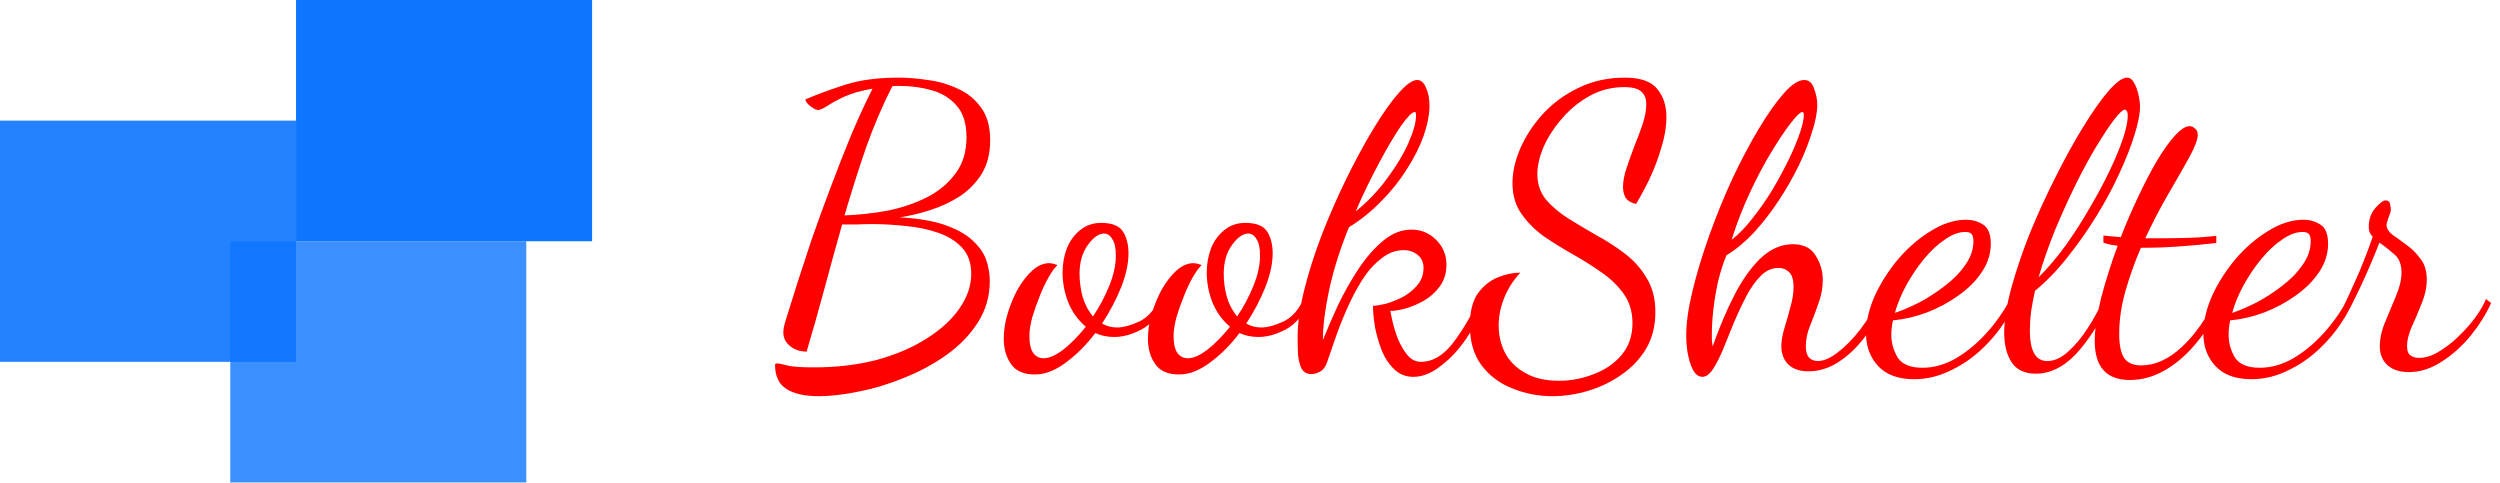
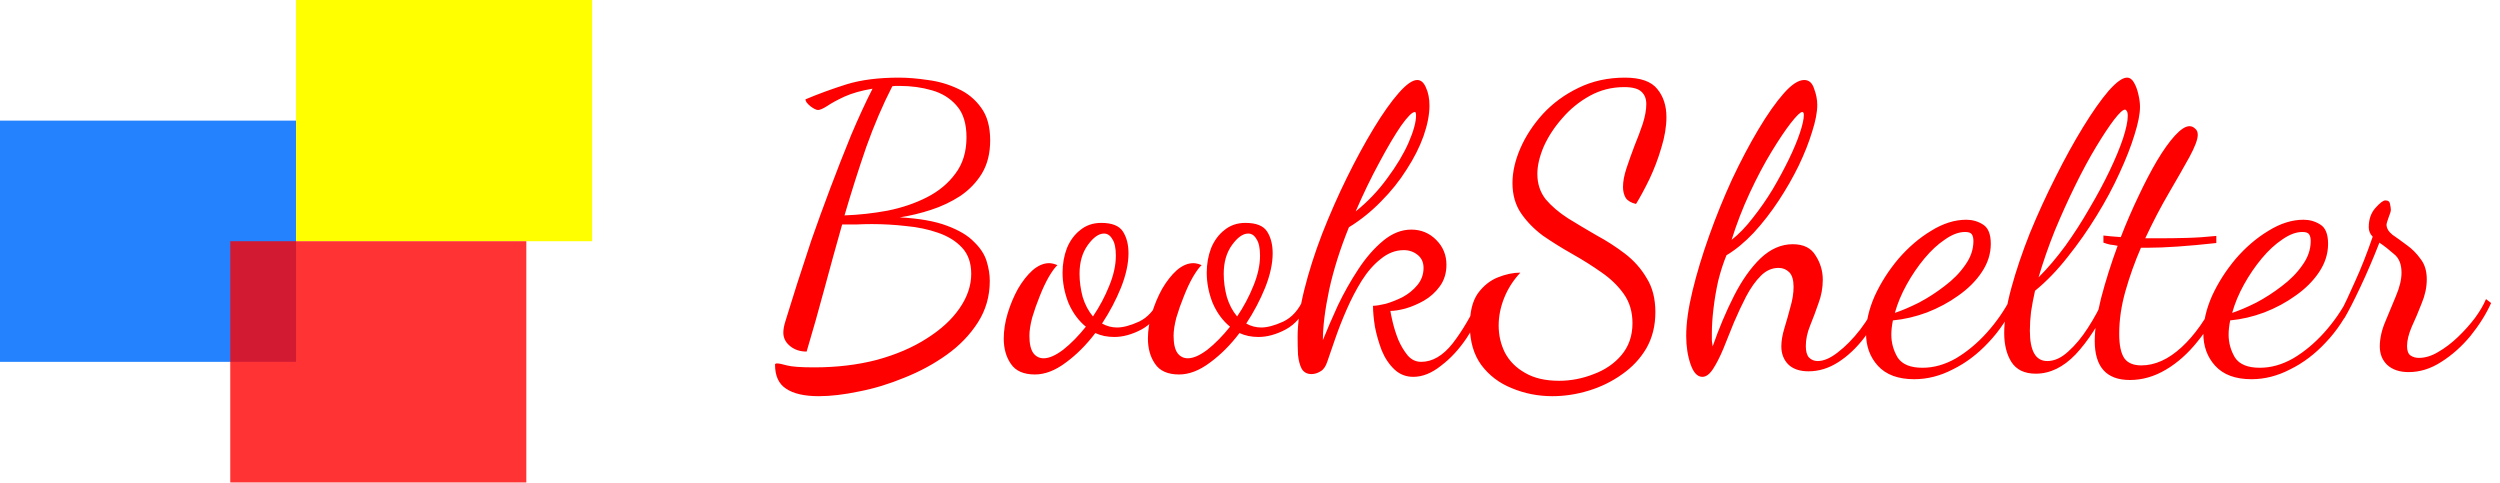
<svg xmlns="http://www.w3.org/2000/svg" width="228" height="44" viewBox="0 0 228 44" fill="none">
  <rect y="11" width="27" height="22" fill="#0D75FF" fill-opacity="0.9" />
-   <rect x="27" width="27" height="22" fill="#0D75FF" />
-   <rect x="21" y="22" width="27" height="22" fill="#0D75FF" fill-opacity="0.8" />
+   <rect x="27" width="27" height="22" fill="yellow" />
+   <rect x="21" y="22" width="27" height="22" fill="red" fill-opacity="0.8" />
  <path d="M74.68 36.132C73.36 36.132 72.364 35.904 71.692 35.448C71.02 35.016 70.684 34.284 70.684 33.252C70.684 33.18 70.744 33.144 70.864 33.144C71.032 33.144 71.332 33.204 71.764 33.324C72.196 33.444 73.024 33.504 74.248 33.504C76.312 33.504 78.22 33.276 79.972 32.82C81.724 32.34 83.236 31.692 84.508 30.876C85.804 30.06 86.8 29.148 87.496 28.14C88.216 27.108 88.576 26.052 88.576 24.972C88.576 23.988 88.3 23.196 87.748 22.596C87.196 21.996 86.464 21.54 85.552 21.228C84.664 20.916 83.692 20.712 82.636 20.616C81.58 20.496 80.536 20.436 79.504 20.436C79.048 20.436 78.58 20.448 78.1 20.472C77.644 20.472 77.212 20.472 76.804 20.472C76.252 22.416 75.712 24.372 75.184 26.34C74.656 28.308 74.116 30.216 73.564 32.064C72.964 32.064 72.46 31.896 72.052 31.56C71.644 31.224 71.44 30.816 71.44 30.336C71.44 30.048 71.5 29.712 71.62 29.328C71.74 28.944 71.848 28.596 71.944 28.284C72.088 27.804 72.34 27 72.7 25.872C73.06 24.744 73.492 23.424 73.996 21.912C74.524 20.4 75.1 18.816 75.724 17.16C76.348 15.504 76.984 13.884 77.632 12.3C78.304 10.716 78.952 9.312 79.576 8.088C78.568 8.256 77.716 8.496 77.02 8.808C76.348 9.12 75.82 9.408 75.436 9.672C75.052 9.912 74.776 10.032 74.608 10.032C74.44 10.032 74.2 9.912 73.888 9.672C73.6 9.432 73.456 9.228 73.456 9.06C74.656 8.556 75.904 8.1 77.2 7.692C78.52 7.284 80.116 7.08 81.988 7.08C82.78 7.08 83.656 7.152 84.616 7.296C85.576 7.416 86.488 7.68 87.352 8.088C88.216 8.472 88.924 9.048 89.476 9.816C90.028 10.56 90.304 11.556 90.304 12.804C90.304 13.98 90.052 14.988 89.548 15.828C89.044 16.644 88.384 17.328 87.568 17.88C86.752 18.408 85.864 18.828 84.904 19.14C83.944 19.452 82.996 19.68 82.06 19.824C83.836 19.92 85.264 20.172 86.344 20.58C87.448 20.988 88.276 21.48 88.828 22.056C89.404 22.608 89.788 23.196 89.98 23.82C90.172 24.444 90.268 25.044 90.268 25.62C90.268 27.012 89.908 28.272 89.188 29.4C88.468 30.528 87.52 31.512 86.344 32.352C85.168 33.192 83.884 33.888 82.492 34.44C81.1 35.016 79.72 35.436 78.352 35.7C76.984 35.988 75.76 36.132 74.68 36.132ZM77.02 19.644C78.34 19.596 79.648 19.452 80.944 19.212C82.264 18.948 83.464 18.54 84.544 17.988C85.624 17.436 86.488 16.716 87.136 15.828C87.808 14.94 88.144 13.836 88.144 12.516C88.144 11.268 87.844 10.308 87.244 9.636C86.668 8.964 85.912 8.496 84.976 8.232C84.064 7.968 83.092 7.836 82.06 7.836C81.94 7.836 81.82 7.836 81.7 7.836C81.604 7.836 81.496 7.848 81.376 7.872C80.512 9.552 79.72 11.4 79 13.416C78.304 15.432 77.644 17.508 77.02 19.644ZM94.386 34.152C93.354 34.152 92.622 33.828 92.19 33.18C91.758 32.556 91.542 31.788 91.542 30.876C91.542 30.132 91.662 29.364 91.902 28.572C92.142 27.78 92.454 27.036 92.838 26.34C93.246 25.644 93.69 25.08 94.17 24.648C94.674 24.216 95.178 24 95.682 24C95.898 24 96.15 24.06 96.438 24.18C96.222 24.372 95.958 24.732 95.646 25.26C95.358 25.764 95.082 26.352 94.818 27.024C94.554 27.672 94.326 28.32 94.134 28.968C93.966 29.616 93.882 30.168 93.882 30.624C93.882 31.344 94.002 31.872 94.242 32.208C94.482 32.52 94.794 32.676 95.178 32.676C95.682 32.676 96.282 32.412 96.978 31.884C97.674 31.332 98.358 30.636 99.03 29.796C98.358 29.244 97.83 28.524 97.446 27.636C97.086 26.724 96.906 25.8 96.906 24.864C96.906 24.072 97.038 23.328 97.302 22.632C97.59 21.936 97.998 21.384 98.526 20.976C99.054 20.544 99.69 20.328 100.434 20.328C101.418 20.328 102.078 20.592 102.414 21.12C102.75 21.648 102.918 22.308 102.918 23.1C102.918 24.036 102.69 25.08 102.234 26.232C101.778 27.36 101.202 28.452 100.506 29.508C100.938 29.748 101.394 29.868 101.874 29.868C102.426 29.868 103.098 29.688 103.89 29.328C104.682 28.944 105.294 28.26 105.726 27.276L106.158 27.636C105.678 28.764 104.994 29.568 104.106 30.048C103.242 30.504 102.414 30.732 101.622 30.732C100.974 30.732 100.398 30.612 99.894 30.372C99.078 31.452 98.178 32.352 97.194 33.072C96.234 33.792 95.298 34.152 94.386 34.152ZM99.678 28.86C100.278 27.972 100.77 27.048 101.154 26.088C101.562 25.104 101.766 24.18 101.766 23.316C101.766 22.62 101.658 22.116 101.442 21.804C101.25 21.468 100.998 21.3 100.686 21.3C100.206 21.3 99.714 21.648 99.21 22.344C98.706 23.04 98.454 23.916 98.454 24.972C98.454 25.668 98.55 26.376 98.742 27.096C98.958 27.792 99.27 28.38 99.678 28.86ZM107.535 34.152C106.503 34.152 105.771 33.828 105.339 33.18C104.907 32.556 104.691 31.788 104.691 30.876C104.691 30.132 104.811 29.364 105.051 28.572C105.291 27.78 105.603 27.036 105.987 26.34C106.395 25.644 106.839 25.08 107.319 24.648C107.823 24.216 108.327 24 108.831 24C109.047 24 109.299 24.06 109.587 24.18C109.371 24.372 109.107 24.732 108.795 25.26C108.507 25.764 108.231 26.352 107.967 27.024C107.703 27.672 107.475 28.32 107.283 28.968C107.115 29.616 107.031 30.168 107.031 30.624C107.031 31.344 107.151 31.872 107.391 32.208C107.631 32.52 107.943 32.676 108.327 32.676C108.831 32.676 109.431 32.412 110.127 31.884C110.823 31.332 111.507 30.636 112.179 29.796C111.507 29.244 110.979 28.524 110.595 27.636C110.235 26.724 110.055 25.8 110.055 24.864C110.055 24.072 110.187 23.328 110.451 22.632C110.739 21.936 111.147 21.384 111.675 20.976C112.203 20.544 112.839 20.328 113.583 20.328C114.567 20.328 115.227 20.592 115.563 21.12C115.899 21.648 116.067 22.308 116.067 23.1C116.067 24.036 115.839 25.08 115.383 26.232C114.927 27.36 114.351 28.452 113.655 29.508C114.087 29.748 114.543 29.868 115.023 29.868C115.575 29.868 116.247 29.688 117.039 29.328C117.831 28.944 118.443 28.26 118.875 27.276L119.307 27.636C118.827 28.764 118.143 29.568 117.255 30.048C116.391 30.504 115.563 30.732 114.771 30.732C114.123 30.732 113.547 30.612 113.043 30.372C112.227 31.452 111.327 32.352 110.343 33.072C109.383 33.792 108.447 34.152 107.535 34.152ZM112.827 28.86C113.427 27.972 113.919 27.048 114.303 26.088C114.711 25.104 114.915 24.18 114.915 23.316C114.915 22.62 114.807 22.116 114.591 21.804C114.399 21.468 114.147 21.3 113.835 21.3C113.355 21.3 112.863 21.648 112.359 22.344C111.855 23.04 111.603 23.916 111.603 24.972C111.603 25.668 111.699 26.376 111.891 27.096C112.107 27.792 112.419 28.38 112.827 28.86ZM128.891 34.368C128.219 34.368 127.643 34.14 127.163 33.684C126.683 33.228 126.299 32.652 126.011 31.956C125.747 31.26 125.543 30.552 125.399 29.832C125.279 29.088 125.219 28.44 125.219 27.888C125.483 27.888 125.867 27.828 126.371 27.708C126.875 27.564 127.391 27.36 127.919 27.096C128.447 26.808 128.891 26.448 129.251 26.016C129.635 25.56 129.827 25.032 129.827 24.432C129.827 23.928 129.647 23.532 129.287 23.244C128.927 22.956 128.507 22.812 128.027 22.812C127.283 22.812 126.587 23.076 125.939 23.604C125.291 24.108 124.703 24.78 124.175 25.62C123.671 26.436 123.215 27.312 122.807 28.248C122.399 29.184 122.051 30.072 121.763 30.912C121.475 31.752 121.235 32.448 121.043 33C120.899 33.432 120.695 33.72 120.431 33.864C120.167 34.032 119.891 34.116 119.603 34.116C119.195 34.116 118.895 33.948 118.703 33.612C118.535 33.276 118.427 32.856 118.379 32.352C118.355 31.824 118.343 31.284 118.343 30.732C118.343 29.484 118.547 28.044 118.955 26.412C119.363 24.78 119.903 23.088 120.575 21.336C121.271 19.56 122.027 17.844 122.843 16.188C123.659 14.532 124.475 13.032 125.291 11.688C126.107 10.344 126.863 9.276 127.559 8.484C128.255 7.692 128.819 7.296 129.251 7.296C129.587 7.296 129.851 7.524 130.043 7.98C130.259 8.436 130.367 8.988 130.367 9.636C130.367 10.452 130.187 11.376 129.827 12.408C129.467 13.416 128.951 14.436 128.279 15.468C127.631 16.5 126.851 17.472 125.939 18.384C125.051 19.296 124.079 20.076 123.023 20.724C122.231 22.668 121.631 24.564 121.223 26.412C120.839 28.236 120.647 29.772 120.647 31.02C121.031 30.06 121.487 29.004 122.015 27.852C122.567 26.7 123.191 25.596 123.887 24.54C124.583 23.484 125.339 22.62 126.155 21.948C126.971 21.276 127.823 20.94 128.711 20.94C129.599 20.94 130.355 21.252 130.979 21.876C131.603 22.5 131.915 23.256 131.915 24.144C131.915 24.912 131.711 25.572 131.303 26.124C130.919 26.652 130.439 27.084 129.863 27.42C129.311 27.732 128.747 27.972 128.171 28.14C127.619 28.284 127.163 28.356 126.803 28.356C126.827 28.548 126.899 28.896 127.019 29.4C127.139 29.904 127.307 30.432 127.523 30.984C127.763 31.536 128.051 32.016 128.387 32.424C128.723 32.808 129.131 33 129.611 33C130.643 33 131.603 32.436 132.491 31.308C133.379 30.156 134.195 28.764 134.939 27.132L135.299 27.492C134.963 28.668 134.447 29.784 133.751 30.84C133.055 31.872 132.275 32.712 131.411 33.36C130.571 34.032 129.731 34.368 128.891 34.368ZM123.635 19.284C124.739 18.396 125.699 17.388 126.515 16.26C127.355 15.132 128.003 14.052 128.459 13.02C128.915 11.964 129.143 11.136 129.143 10.536C129.143 10.32 129.107 10.212 129.035 10.212C128.795 10.212 128.375 10.632 127.775 11.472C127.199 12.312 126.539 13.428 125.795 14.82C125.051 16.188 124.331 17.676 123.635 19.284ZM141.574 36.132C140.278 36.132 139.054 35.892 137.902 35.412C136.75 34.956 135.814 34.248 135.094 33.288C134.398 32.328 134.05 31.128 134.05 29.688C134.05 28.44 134.29 27.468 134.77 26.772C135.274 26.076 135.886 25.584 136.606 25.296C137.326 25.008 138.01 24.864 138.658 24.864C138.01 25.56 137.518 26.328 137.182 27.168C136.846 28.008 136.678 28.848 136.678 29.688C136.678 30.576 136.87 31.404 137.254 32.172C137.662 32.94 138.274 33.552 139.09 34.008C139.906 34.488 140.938 34.728 142.186 34.728C143.266 34.728 144.322 34.524 145.354 34.116C146.386 33.732 147.226 33.156 147.874 32.388C148.546 31.596 148.882 30.624 148.882 29.472C148.882 28.44 148.618 27.552 148.09 26.808C147.562 26.064 146.878 25.404 146.038 24.828C145.222 24.252 144.346 23.7 143.41 23.172C142.474 22.644 141.586 22.092 140.746 21.516C139.93 20.916 139.258 20.232 138.73 19.464C138.202 18.696 137.938 17.772 137.938 16.692C137.938 15.684 138.178 14.628 138.658 13.524C139.138 12.42 139.822 11.376 140.71 10.392C141.622 9.408 142.702 8.616 143.95 8.016C145.222 7.392 146.638 7.08 148.198 7.08C149.614 7.08 150.598 7.428 151.15 8.124C151.702 8.796 151.978 9.648 151.978 10.68C151.978 11.544 151.822 12.48 151.51 13.488C151.222 14.472 150.862 15.42 150.43 16.332C149.998 17.22 149.59 17.976 149.206 18.6C148.774 18.504 148.462 18.324 148.27 18.06C148.102 17.772 148.018 17.436 148.018 17.052C148.018 16.548 148.126 15.972 148.342 15.324C148.558 14.676 148.798 14.004 149.062 13.308C149.35 12.612 149.602 11.94 149.818 11.292C150.034 10.62 150.142 10.02 150.142 9.492C150.142 9.012 149.998 8.64 149.71 8.376C149.422 8.088 148.894 7.944 148.126 7.944C146.998 7.944 145.954 8.208 144.994 8.736C144.034 9.264 143.194 9.948 142.474 10.788C141.754 11.604 141.19 12.468 140.782 13.38C140.398 14.292 140.206 15.12 140.206 15.864C140.206 16.752 140.458 17.52 140.962 18.168C141.49 18.792 142.162 19.368 142.978 19.896C143.794 20.4 144.658 20.916 145.57 21.444C146.506 21.948 147.382 22.512 148.198 23.136C149.014 23.76 149.674 24.504 150.178 25.368C150.706 26.208 150.97 27.24 150.97 28.464C150.97 29.712 150.694 30.816 150.142 31.776C149.59 32.712 148.846 33.504 147.91 34.152C146.998 34.8 145.99 35.292 144.886 35.628C143.782 35.964 142.678 36.132 141.574 36.132ZM155.258 34.368C154.802 34.368 154.442 33.984 154.178 33.216C153.914 32.448 153.782 31.584 153.782 30.624C153.782 29.472 153.974 28.104 154.358 26.52C154.742 24.936 155.246 23.268 155.87 21.516C156.494 19.764 157.19 18.048 157.958 16.368C158.75 14.688 159.554 13.164 160.37 11.796C161.186 10.428 161.954 9.336 162.674 8.52C163.394 7.704 164.018 7.296 164.546 7.296C164.978 7.296 165.278 7.56 165.446 8.088C165.638 8.592 165.734 9.084 165.734 9.564C165.734 10.236 165.578 11.052 165.266 12.012C164.978 12.972 164.57 14.004 164.042 15.108C163.514 16.188 162.902 17.256 162.206 18.312C161.51 19.368 160.754 20.34 159.938 21.228C159.122 22.092 158.294 22.776 157.454 23.28C157.166 23.976 156.914 24.756 156.698 25.62C156.506 26.484 156.362 27.336 156.266 28.176C156.17 28.992 156.122 29.724 156.122 30.372C156.122 30.636 156.122 30.864 156.122 31.056C156.146 31.248 156.17 31.428 156.194 31.596C156.77 29.94 157.418 28.404 158.138 26.988C158.858 25.572 159.662 24.432 160.55 23.568C161.462 22.704 162.446 22.272 163.502 22.272C164.486 22.272 165.182 22.62 165.59 23.316C166.022 23.988 166.238 24.72 166.238 25.512C166.238 26.256 166.106 26.976 165.842 27.672C165.602 28.368 165.35 29.04 165.086 29.688C164.822 30.336 164.69 30.96 164.69 31.56C164.69 32.04 164.786 32.388 164.978 32.604C165.194 32.82 165.458 32.928 165.77 32.928C166.322 32.928 166.934 32.664 167.606 32.136C168.302 31.608 168.986 30.912 169.658 30.048C170.33 29.16 170.906 28.2 171.386 27.168L171.854 27.6C171.35 28.776 170.738 29.844 170.018 30.804C169.298 31.74 168.506 32.484 167.642 33.036C166.778 33.588 165.878 33.864 164.942 33.864C164.126 33.864 163.502 33.648 163.07 33.216C162.662 32.784 162.458 32.244 162.458 31.596C162.458 31.092 162.554 30.528 162.746 29.904C162.938 29.28 163.118 28.644 163.286 27.996C163.478 27.348 163.574 26.736 163.574 26.16C163.574 25.536 163.442 25.092 163.178 24.828C162.914 24.564 162.59 24.432 162.206 24.432C161.606 24.432 161.066 24.672 160.586 25.152C160.106 25.632 159.662 26.256 159.254 27.024C158.87 27.768 158.498 28.56 158.138 29.4C157.802 30.24 157.478 31.044 157.166 31.812C156.854 32.556 156.542 33.168 156.23 33.648C155.918 34.128 155.594 34.368 155.258 34.368ZM157.922 21.876C158.594 21.348 159.242 20.676 159.866 19.86C160.514 19.044 161.114 18.18 161.666 17.268C162.218 16.332 162.71 15.42 163.142 14.532C163.574 13.644 163.91 12.84 164.15 12.12C164.39 11.4 164.51 10.86 164.51 10.5C164.51 10.308 164.462 10.212 164.366 10.212C164.198 10.212 163.85 10.548 163.322 11.22C162.818 11.868 162.23 12.744 161.558 13.848C160.886 14.952 160.226 16.2 159.578 17.592C158.93 18.984 158.378 20.412 157.922 21.876ZM174.576 34.584C173.112 34.584 172.008 34.176 171.264 33.36C170.543 32.568 170.183 31.584 170.183 30.408C170.183 29.328 170.447 28.188 170.976 26.988C171.528 25.788 172.248 24.66 173.136 23.604C174.048 22.548 175.044 21.696 176.124 21.048C177.204 20.376 178.272 20.04 179.328 20.04C179.88 20.04 180.384 20.184 180.84 20.472C181.32 20.76 181.56 21.348 181.56 22.236C181.56 23.148 181.284 24.012 180.732 24.828C180.204 25.62 179.496 26.328 178.608 26.952C177.744 27.576 176.784 28.092 175.728 28.5C174.696 28.884 173.664 29.124 172.632 29.22C172.584 29.46 172.548 29.688 172.524 29.904C172.5 30.12 172.488 30.324 172.488 30.516C172.488 31.26 172.68 31.956 173.063 32.604C173.472 33.228 174.228 33.54 175.332 33.54C176.364 33.54 177.384 33.252 178.392 32.676C179.4 32.076 180.336 31.296 181.2 30.336C182.064 29.376 182.796 28.32 183.396 27.168L183.828 27.492C183.18 28.932 182.352 30.18 181.344 31.236C180.36 32.292 179.28 33.108 178.104 33.684C176.952 34.284 175.776 34.584 174.576 34.584ZM172.812 28.536C173.46 28.32 174.192 28.008 175.008 27.6C175.824 27.168 176.604 26.664 177.348 26.088C178.116 25.512 178.74 24.876 179.22 24.18C179.724 23.484 179.976 22.752 179.976 21.984C179.976 21.72 179.928 21.516 179.832 21.372C179.736 21.228 179.532 21.156 179.22 21.156C178.644 21.156 178.032 21.384 177.384 21.84C176.736 22.272 176.112 22.848 175.512 23.568C174.912 24.288 174.372 25.08 173.892 25.944C173.412 26.808 173.052 27.672 172.812 28.536ZM185.664 34.08C184.632 34.08 183.888 33.72 183.432 33C183 32.304 182.784 31.428 182.784 30.372C182.784 29.22 183 27.852 183.432 26.268C183.864 24.684 184.428 23.016 185.124 21.264C185.844 19.512 186.624 17.808 187.464 16.152C188.304 14.472 189.144 12.948 189.984 11.58C190.824 10.212 191.592 9.12 192.288 8.304C193.008 7.488 193.572 7.08 193.98 7.08C194.244 7.08 194.46 7.236 194.628 7.548C194.796 7.836 194.928 8.196 195.024 8.628C195.12 9.036 195.168 9.408 195.168 9.744C195.168 10.392 195 11.244 194.664 12.3C194.352 13.332 193.896 14.496 193.296 15.792C192.72 17.064 192.024 18.36 191.208 19.68C190.416 20.976 189.54 22.224 188.58 23.424C187.644 24.624 186.648 25.656 185.592 26.52C185.448 27.168 185.328 27.804 185.232 28.428C185.16 29.028 185.124 29.604 185.124 30.156C185.124 32.004 185.652 32.928 186.708 32.928C187.356 32.928 187.992 32.64 188.616 32.064C189.264 31.488 189.864 30.768 190.416 29.904C190.992 29.016 191.484 28.104 191.892 27.168L192.432 27.456C191.472 29.496 190.428 31.116 189.3 32.316C188.172 33.492 186.96 34.08 185.664 34.08ZM185.916 25.296C186.756 24.456 187.572 23.496 188.364 22.416C189.156 21.312 189.888 20.172 190.56 18.996C191.256 17.82 191.868 16.68 192.396 15.576C192.924 14.472 193.332 13.488 193.62 12.624C193.908 11.736 194.052 11.052 194.052 10.572C194.052 10.332 194.016 10.176 193.944 10.104C193.896 10.032 193.848 9.996 193.8 9.996C193.608 9.996 193.272 10.308 192.792 10.932C192.336 11.532 191.796 12.348 191.172 13.38C190.548 14.412 189.912 15.588 189.264 16.908C188.616 18.228 187.992 19.608 187.392 21.048C186.816 22.488 186.324 23.904 185.916 25.296ZM194.244 34.656C192.108 34.656 191.04 33.468 191.04 31.092C191.04 30.036 191.232 28.74 191.616 27.204C192.024 25.644 192.528 24.048 193.128 22.416C192.888 22.368 192.66 22.332 192.444 22.308C192.228 22.26 192.024 22.2 191.832 22.128V21.48C192.024 21.504 192.252 21.528 192.516 21.552C192.78 21.576 193.08 21.6 193.416 21.624C193.92 20.328 194.46 19.08 195.036 17.88C195.612 16.656 196.176 15.576 196.728 14.64C197.304 13.68 197.844 12.924 198.348 12.372C198.876 11.796 199.32 11.508 199.68 11.508C199.872 11.508 200.04 11.58 200.184 11.724C200.352 11.844 200.436 12.036 200.436 12.3C200.436 12.708 200.184 13.38 199.68 14.316C199.176 15.228 198.552 16.32 197.808 17.592C197.064 18.864 196.344 20.244 195.648 21.732H196.98C197.772 21.732 198.6 21.72 199.464 21.696C200.352 21.672 201.24 21.612 202.128 21.516V22.164C199.512 22.452 197.4 22.596 195.792 22.596H195.252C194.7 23.868 194.232 25.176 193.848 26.52C193.464 27.864 193.272 29.172 193.272 30.444C193.272 31.476 193.428 32.22 193.74 32.676C194.052 33.108 194.568 33.324 195.288 33.324C196.536 33.324 197.76 32.772 198.96 31.668C200.16 30.564 201.216 29.064 202.128 27.168L202.596 27.528C202.02 28.872 201.288 30.084 200.4 31.164C199.536 32.244 198.576 33.096 197.52 33.72C196.464 34.344 195.372 34.656 194.244 34.656ZM205.337 34.584C203.873 34.584 202.769 34.176 202.025 33.36C201.305 32.568 200.945 31.584 200.945 30.408C200.945 29.328 201.209 28.188 201.737 26.988C202.289 25.788 203.009 24.66 203.897 23.604C204.809 22.548 205.805 21.696 206.885 21.048C207.965 20.376 209.033 20.04 210.089 20.04C210.641 20.04 211.145 20.184 211.601 20.472C212.081 20.76 212.321 21.348 212.321 22.236C212.321 23.148 212.045 24.012 211.493 24.828C210.965 25.62 210.257 26.328 209.369 26.952C208.505 27.576 207.545 28.092 206.489 28.5C205.457 28.884 204.425 29.124 203.393 29.22C203.345 29.46 203.309 29.688 203.285 29.904C203.261 30.12 203.249 30.324 203.249 30.516C203.249 31.26 203.441 31.956 203.825 32.604C204.233 33.228 204.989 33.54 206.093 33.54C207.125 33.54 208.145 33.252 209.153 32.676C210.161 32.076 211.097 31.296 211.961 30.336C212.825 29.376 213.557 28.32 214.157 27.168L214.589 27.492C213.941 28.932 213.113 30.18 212.105 31.236C211.121 32.292 210.041 33.108 208.865 33.684C207.713 34.284 206.537 34.584 205.337 34.584ZM203.573 28.536C204.221 28.32 204.953 28.008 205.769 27.6C206.585 27.168 207.365 26.664 208.109 26.088C208.877 25.512 209.501 24.876 209.981 24.18C210.485 23.484 210.737 22.752 210.737 21.984C210.737 21.72 210.689 21.516 210.593 21.372C210.497 21.228 210.293 21.156 209.981 21.156C209.405 21.156 208.793 21.384 208.145 21.84C207.497 22.272 206.873 22.848 206.273 23.568C205.673 24.288 205.133 25.08 204.653 25.944C204.173 26.808 203.813 27.672 203.573 28.536ZM219.666 33.936C218.85 33.936 218.202 33.72 217.722 33.288C217.266 32.856 217.038 32.292 217.038 31.596C217.038 30.876 217.206 30.12 217.542 29.328C217.878 28.536 218.202 27.756 218.514 26.988C218.85 26.196 219.018 25.488 219.018 24.864C219.018 24.096 218.79 23.532 218.334 23.172C217.902 22.788 217.458 22.44 217.002 22.128C216.45 23.544 215.874 24.888 215.274 26.16C214.674 27.432 214.182 28.392 213.798 29.04L213.474 28.428C213.81 27.804 214.242 26.892 214.77 25.692C215.322 24.492 215.862 23.124 216.39 21.588C216.15 21.348 216.03 21.06 216.03 20.724C216.03 20.004 216.234 19.416 216.642 18.96C217.05 18.504 217.35 18.276 217.542 18.276C217.806 18.276 217.95 18.396 217.974 18.636C218.022 18.852 218.046 19.02 218.046 19.14C218.046 19.26 217.974 19.5 217.83 19.86C217.71 20.196 217.65 20.4 217.65 20.472C217.65 20.808 217.83 21.12 218.189 21.408C218.574 21.672 219.006 21.984 219.486 22.344C219.966 22.68 220.386 23.1 220.746 23.604C221.13 24.084 221.322 24.708 221.322 25.476C221.322 26.196 221.166 26.928 220.854 27.672C220.566 28.416 220.266 29.124 219.954 29.796C219.666 30.468 219.522 31.056 219.522 31.56C219.522 31.992 219.63 32.28 219.846 32.424C220.062 32.568 220.314 32.64 220.602 32.64C221.178 32.64 221.766 32.46 222.366 32.1C222.99 31.74 223.59 31.284 224.166 30.732C224.742 30.18 225.258 29.604 225.714 29.004C226.17 28.38 226.506 27.804 226.722 27.276L227.19 27.636C226.734 28.644 226.11 29.64 225.318 30.624C224.526 31.584 223.638 32.376 222.654 33C221.694 33.624 220.698 33.936 219.666 33.936Z" fill="red" />
</svg>
